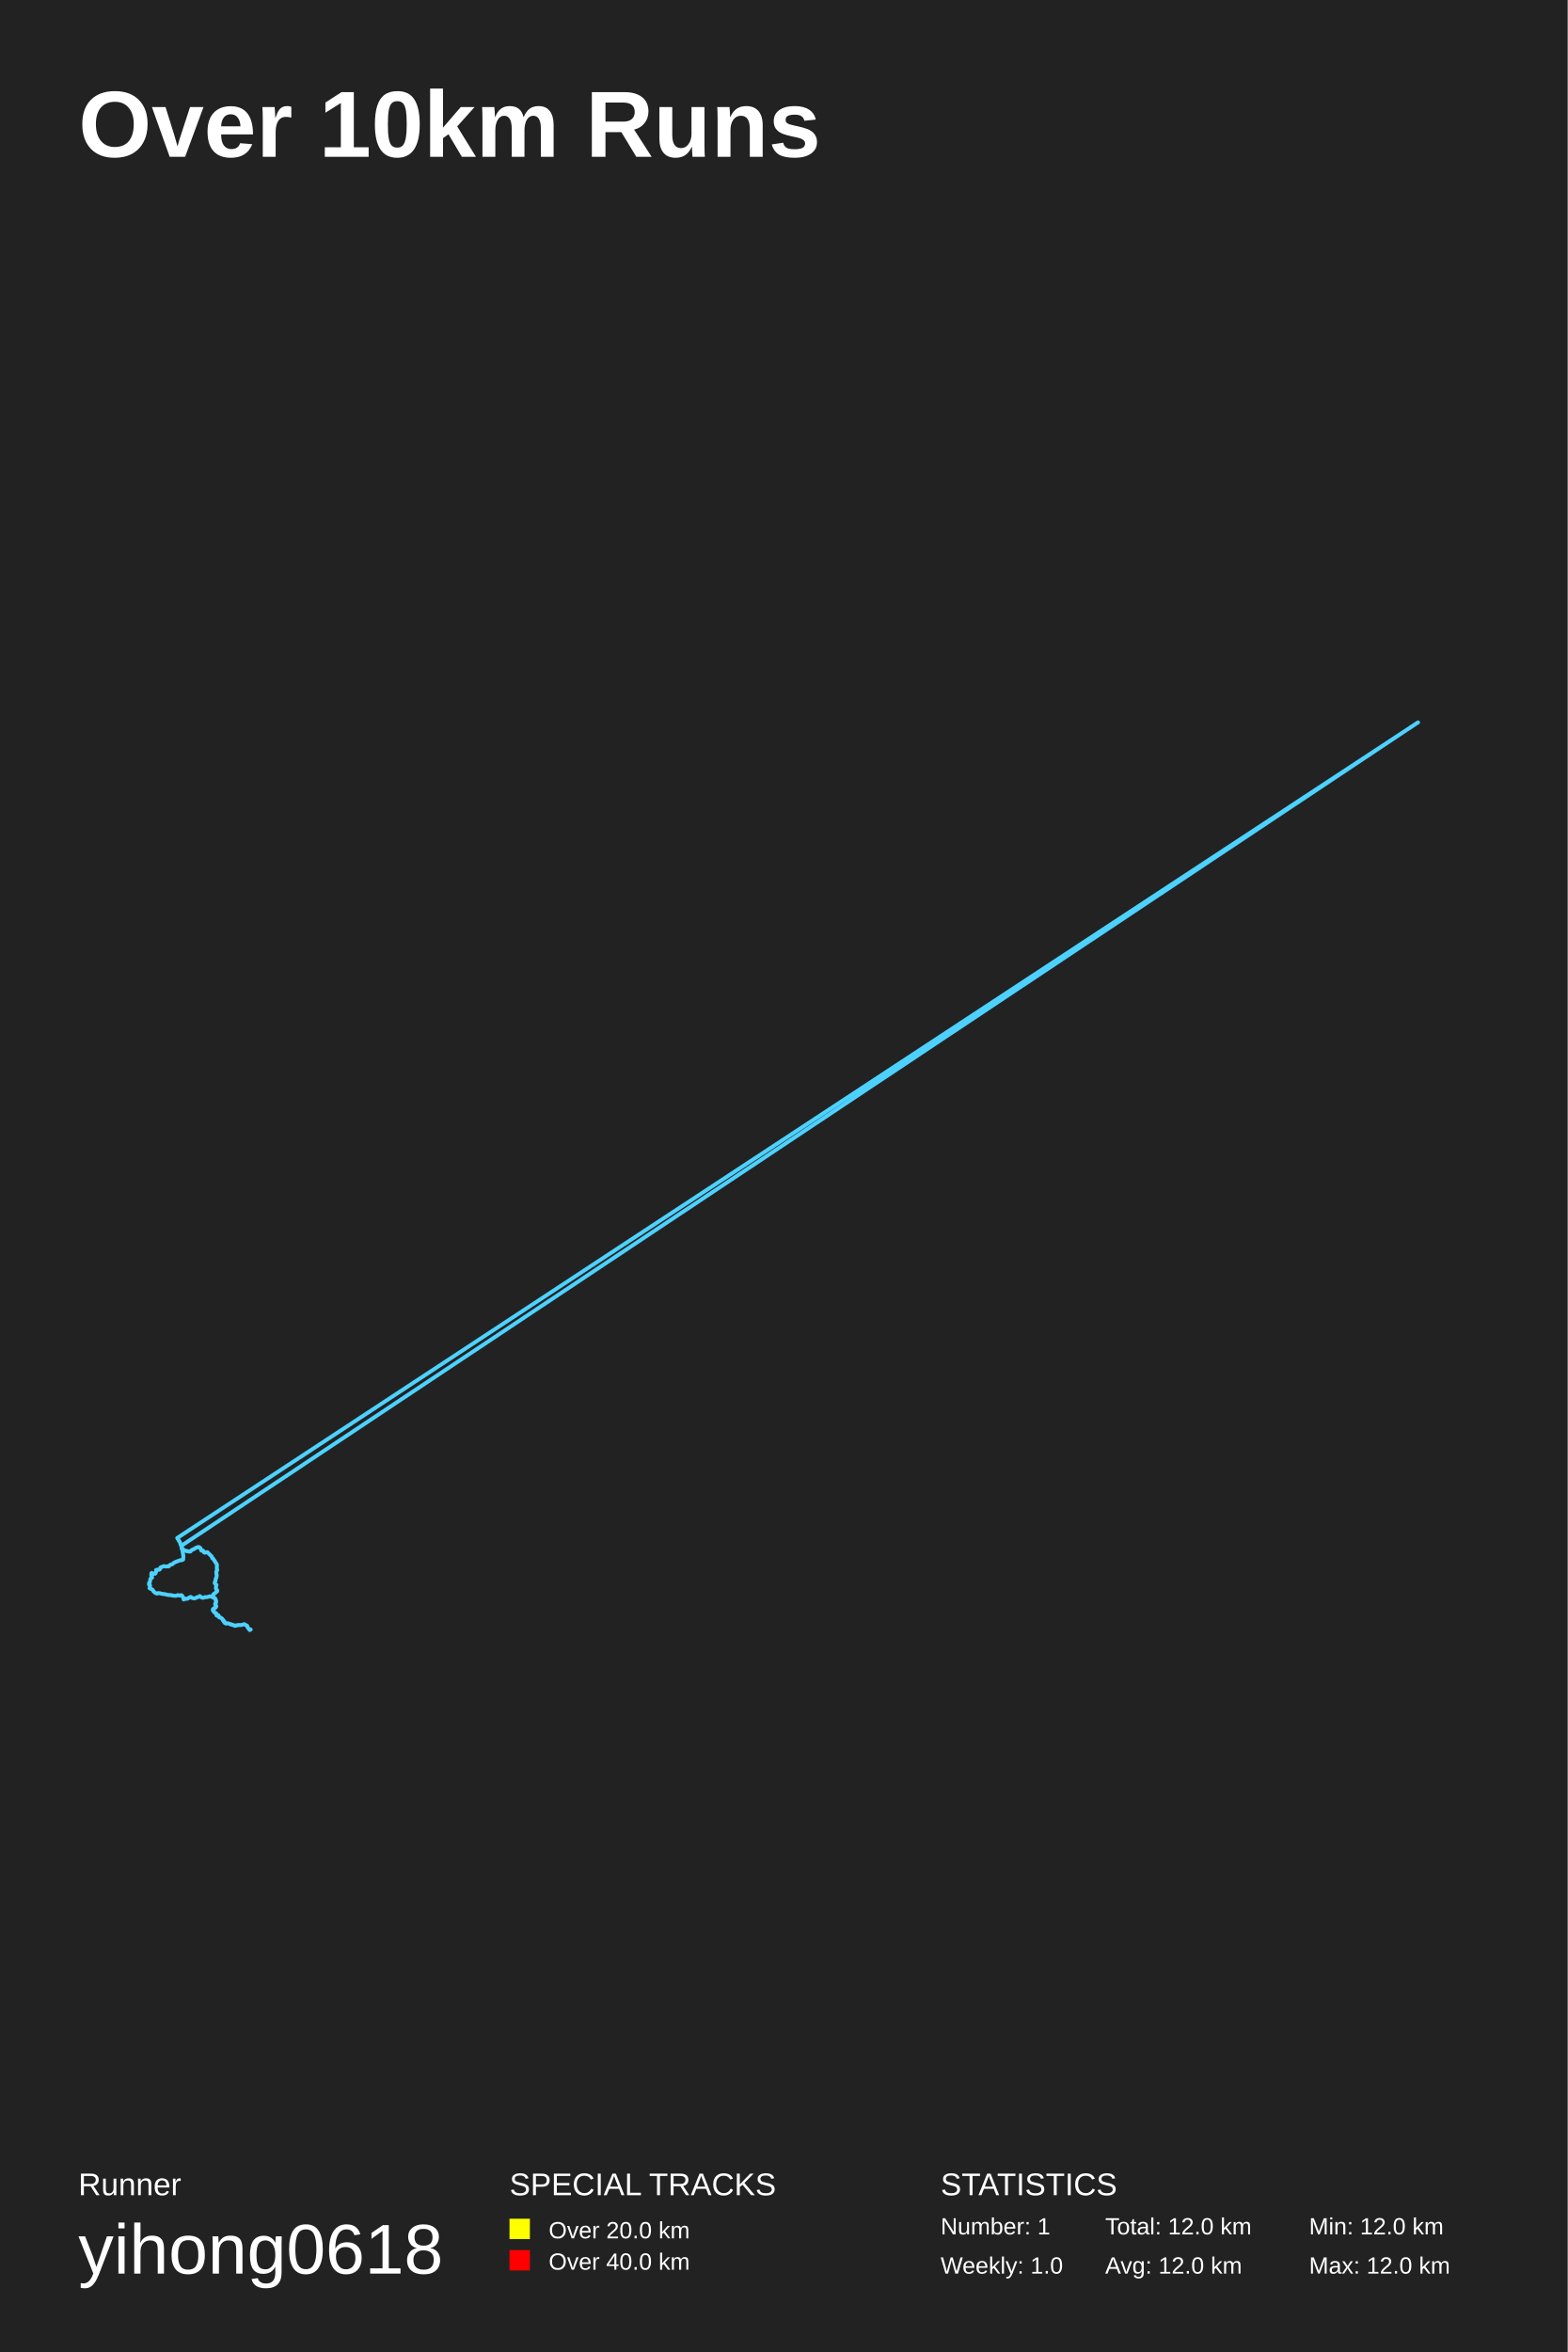
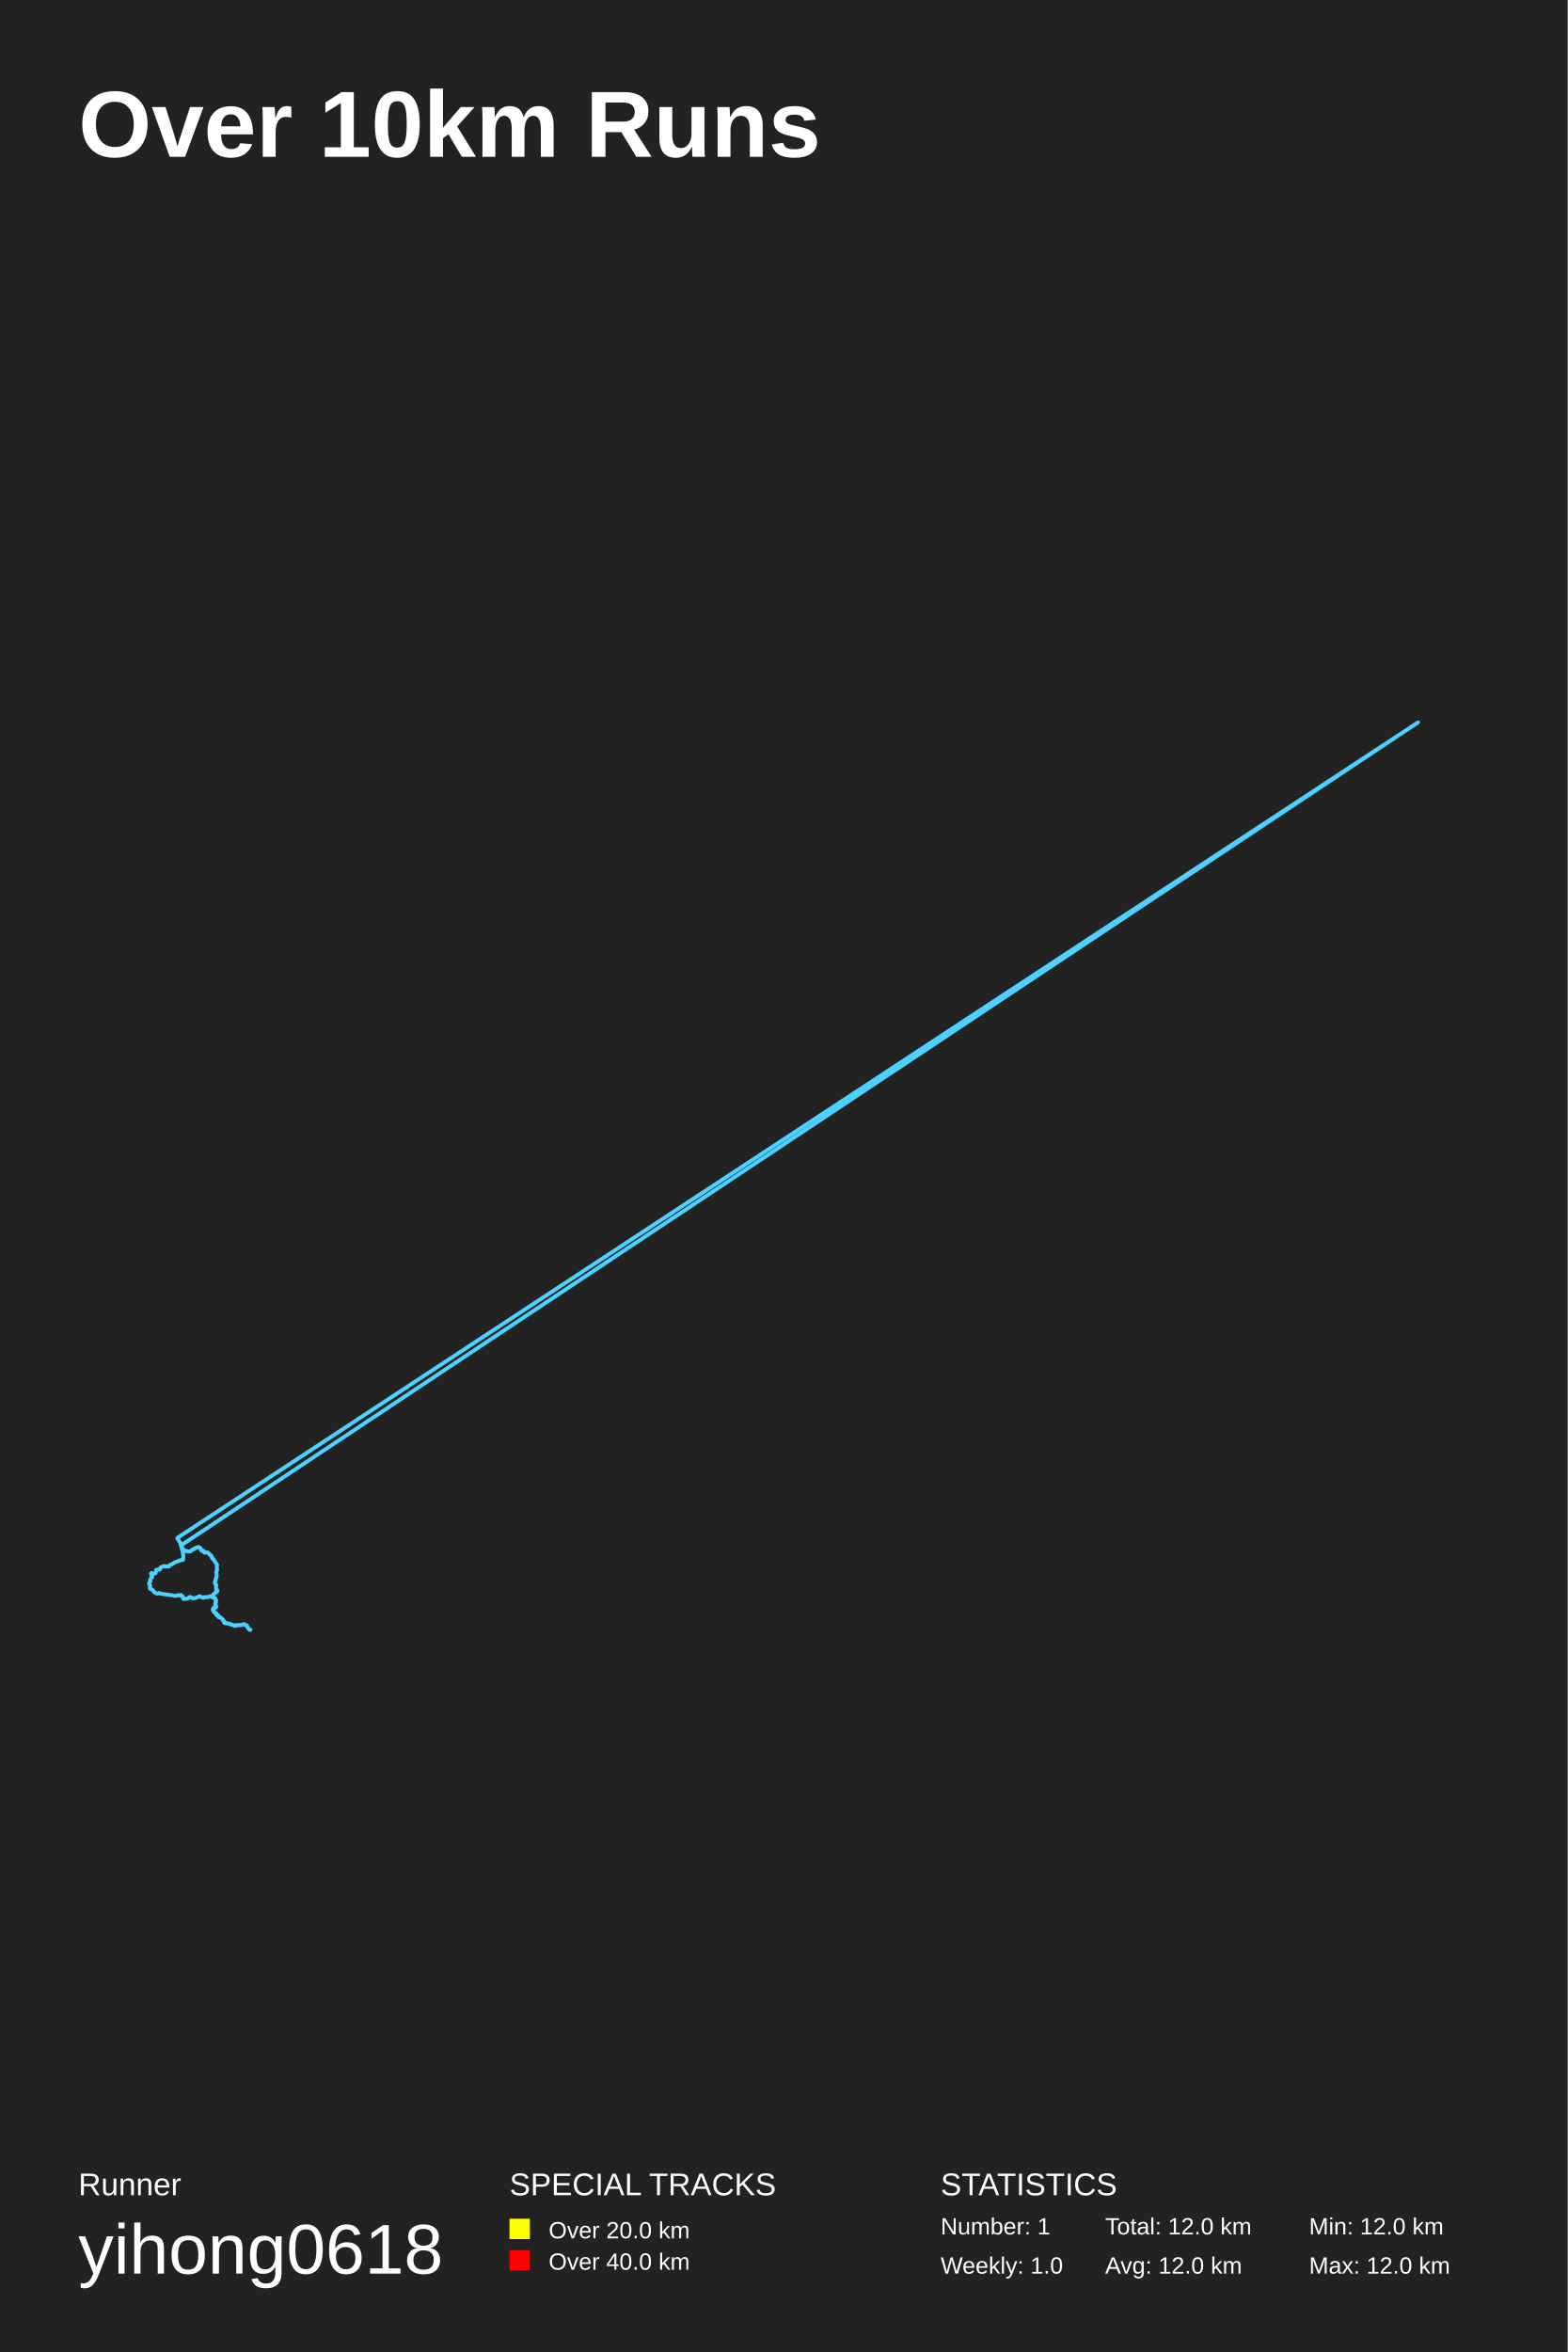
<svg xmlns="http://www.w3.org/2000/svg" baseProfile="full" height="300mm" version="1.1" viewBox="0,0,200,300" width="200mm">
  <defs />
  <rect fill="#222222" height="300" width="200" x="0" y="0" />
  <text fill="#FFFFFF" style="font-size:12px; font-family:Arial; font-weight:bold;" x="10" y="20">Over 10km Runs</text>
  <text fill="#FFFFFF" style="font-size:4px; font-family:Arial" x="10" y="280">Runner</text>
  <text fill="#FFFFFF" style="font-size:9px; font-family:Arial" x="10" y="290">yihong0618</text>
  <text fill="#FFFFFF" style="font-size:4px; font-family:Arial" x="65" y="280">SPECIAL TRACKS</text>
  <rect fill="yellow" height="2.6" width="2.6" x="65" y="283" />
  <text fill="#FFFFFF" style="font-size:3px; font-family:Arial" x="70" y="285.5">Over 20.0 km</text>
  <rect fill="red" height="2.6" width="2.6" x="65" y="287" />
  <text fill="#FFFFFF" style="font-size:3px; font-family:Arial" x="70" y="289.5">Over 40.0 km</text>
  <text fill="#FFFFFF" style="font-size:4px; font-family:Arial" x="120" y="280">STATISTICS</text>
  <text fill="#FFFFFF" style="font-size:3px; font-family:Arial" x="120" y="285">Number: 1</text>
  <text fill="#FFFFFF" style="font-size:3px; font-family:Arial" x="120" y="290">Weekly: 1.0</text>
  <text fill="#FFFFFF" style="font-size:3px; font-family:Arial" x="141" y="285">Total: 12.0 km</text>
  <text fill="#FFFFFF" style="font-size:3px; font-family:Arial" x="141" y="290">Avg: 12.0 km</text>
  <text fill="#FFFFFF" style="font-size:3px; font-family:Arial" x="167" y="285">Min: 12.0 km</text>
  <text fill="#FFFFFF" style="font-size:3px; font-family:Arial" x="167" y="290">Max: 12.0 km</text>
-   <polyline fill="none" opacity="1" points="30.621,207.272 30.497,207.277 30.374,207.277 30.212,207.293 30.084,207.356 29.946,207.372 29.828,207.288 29.661,207.256 29.566,207.198 29.405,207.193 29.262,207.125 29.129,207.061 28.987,207.056 28.849,207.093 28.659,207.003 28.573,206.851 28.531,206.782 28.417,206.651 28.374,206.54 28.264,206.414 28.217,206.371 28.093,206.334 27.97,206.292 27.87,206.198 27.884,206.097 27.766,206.055 27.618,206.05 27.623,205.855 27.552,205.766 27.428,205.739 27.329,205.634 27.248,205.529 27.153,205.407 27.162,205.255 27.319,205.118 27.457,205.086 27.566,204.918 27.514,204.818 27.462,204.686 27.447,204.544 27.533,204.401 27.552,204.249 27.542,204.106 27.49,203.975 27.4,203.843 27.253,203.748 27.229,203.775 27.253,203.775 27.214,203.78 27.224,203.78 27.219,203.78 27.21,203.785 27.214,203.79 27.214,203.785 27.138,203.606 27.153,203.501 27.205,203.395 27.276,203.316 27.352,203.253 27.471,203.174 27.59,203.063 27.694,202.974 27.723,202.879 27.656,202.784 27.571,202.684 27.533,202.531 27.566,202.426 27.566,202.321 27.614,202.163 27.504,202.078 27.476,202.015 27.39,201.92 27.428,201.736 27.5,201.641 27.5,201.488 27.538,201.33 27.609,201.209 27.623,201.057 27.656,200.93 27.618,200.82 27.609,200.704 27.595,200.609 27.599,200.43 27.699,200.303 27.699,200.177 27.656,200.035 27.671,199.882 27.671,199.719 27.671,199.55 27.181,198.791 27.096,198.776 27.067,198.691 27.029,198.602 27.005,198.565 26.982,198.486 26.906,198.428 26.849,198.37 26.787,198.307 26.725,198.259 26.673,198.186 26.545,198.086 26.469,197.98 26.402,197.98 26.293,198.007 26.188,198.038 26.065,198.038 25.998,197.949 25.951,197.848 25.889,197.78 25.765,197.801 25.699,197.764 25.708,197.733 25.727,197.743 25.699,197.748 25.685,197.769 25.675,197.769 25.68,197.775 25.68,197.759 25.694,197.738 25.699,197.738 25.623,197.627 25.609,197.553 25.566,197.453 25.537,197.432 25.471,197.395 25.409,197.343 25.324,197.353 25.281,197.327 25.267,197.316 25.176,197.364 25.105,197.395 25.043,197.411 24.977,197.432 24.91,197.48 24.834,197.538 24.777,197.575 24.72,197.59 24.654,197.606 24.563,197.664 24.464,197.696 24.373,197.796 24.288,197.896 24.169,197.901 24.103,197.901 24.003,197.885 23.951,197.875 23.965,197.859 23.965,197.88 23.946,197.885 23.894,197.848 23.822,197.806 23.77,197.838 23.684,197.796 23.599,197.796 23.518,197.775 23.437,197.675 23.366,197.638 23.347,197.622 23.333,197.59 23.266,197.511 23.195,197.506 23.195,197.511 23.181,197.485 23.181,197.401 23.195,197.316 23.162,197.258 23.114,197.185 23.086,197.106 23.053,197.048 23.019,196.948 23.005,196.863 22.929,196.69 22.886,196.584 22.81,196.537 22.81,196.458 22.734,196.358 22.677,196.273 22.658,196.215 22.625,196.221 22.644,196.231 22.649,196.231 22.63,196.221 22.639,196.221 22.658,196.221 22.706,196.142 22.692,196.168 22.616,196.157 22.625,196.173 22.62,196.184 22.625,196.173 22.625,196.173 22.63,196.163 22.635,196.163 22.639,196.152 180.91,92.143 180.815,92.201 180.815,92.201 180.815,92.201 180.724,92.259 180.629,92.318 23.129,197.174 23.195,197.274 23.167,197.406 23.186,197.527 23.224,197.632 23.281,197.733 23.295,197.88 23.319,198.012 23.347,198.217 23.376,198.381 23.395,198.496 23.38,198.676 23.371,198.818 23.371,198.907 23.209,198.997 23.038,199.007 22.905,199.034 22.768,199.092 22.611,199.15 22.473,199.208 22.373,199.244 22.264,199.302 22.131,199.371 22.079,199.439 22.05,199.46 22.05,199.466 21.993,199.513 21.912,199.539 21.789,199.55 21.699,199.618 21.623,199.661 21.585,199.75 21.49,199.808 21.39,199.771 21.261,199.798 21.162,199.813 21.052,199.792 20.953,199.761 20.843,199.787 20.772,199.803 20.691,199.861 20.592,199.877 20.497,199.913 20.444,200.003 20.43,200.108 20.402,200.166 20.359,200.198 20.321,200.214 20.231,200.23 20.126,200.208 20.007,200.224 19.907,200.256 19.931,200.298 19.926,200.377 19.917,200.435 19.898,200.493 19.893,200.546 19.865,200.63 19.784,200.73 19.665,200.714 19.589,200.74 19.494,200.798 19.428,200.783 19.39,200.735 19.366,200.735 19.328,200.693 19.356,200.672 19.371,200.619 19.356,200.651 19.304,200.683 19.309,200.783 19.304,200.956 19.375,201.104 19.409,201.23 19.261,201.283 19.176,201.431 19.157,201.62 19.128,201.768 19.014,201.926 19.014,202.131 19.133,202.168 19.133,202.273 19.138,202.4 19.081,202.579 19.195,202.637 19.318,202.7 19.466,202.769 19.561,202.942 19.684,203.074 19.865,203.206 20.04,203.264 20.183,203.195 20.383,203.216 20.582,203.274 20.772,203.311 20.967,203.332 21.071,203.337 21.195,203.401 21.352,203.406 21.485,203.437 21.637,203.453 21.817,203.448 21.955,203.506 22.098,203.522 22.264,203.538 22.444,203.548 22.62,203.48 22.734,203.459 22.901,203.516 23.034,203.485 23.129,203.459 23.247,203.543 23.347,203.732 23.395,203.869 23.437,204.017 23.58,203.885 23.78,203.943 23.989,203.88 24.15,203.754 24.335,203.69 24.478,203.801 24.668,203.864 24.877,203.864 25.005,203.801 25.162,203.722 25.347,203.685 25.485,203.58 25.609,203.675 25.761,203.785 25.898,203.801 26.022,203.764 26.165,203.711 26.35,203.722 26.507,203.69 26.668,203.643 26.763,203.617 26.906,203.622 27.067,203.701 27.186,203.732 27.333,203.764 27.457,203.885 27.49,204.064 27.58,204.201 27.566,204.38 27.509,204.549 27.466,204.717 27.595,204.86 27.547,205.002 27.395,205.102 27.257,205.181 27.205,205.339 27.291,205.508 27.381,205.681 27.561,205.755 27.656,205.887 27.675,206.029 27.875,206.034 27.918,206.198 28.084,206.303 28.26,206.398 28.378,206.514 28.488,206.666 28.607,206.793 28.692,206.956 28.877,207.061 29.063,207.061 29.243,207.098 29.419,207.183 29.581,207.24 29.766,207.277 29.918,207.362 30.084,207.362 30.241,207.309 30.421,207.283 30.611,207.272 30.759,207.283 30.901,207.246 31.049,207.188 31.186,207.172 31.305,207.272 31.452,207.314 31.547,207.393 31.576,207.535 31.661,207.678 31.771,207.778 31.842,207.909 31.908,207.904 31.98,207.846" stroke="#4DD2FF" stroke-dasharray="none" stroke-linecap="round" stroke-linejoin="round" stroke-width="0.5" />
+   <polyline fill="none" opacity="1" points="30.573,207.272 30.44,207.283 30.298,207.298 30.146,207.293 30.022,207.383 29.889,207.362 29.733,207.277 29.614,207.246 29.466,207.219 29.343,207.146 29.191,207.098 29.048,207.056 28.93,207.072 28.621,207.003 28.635,206.961 28.573,206.809 28.497,206.751 28.421,206.577 28.317,206.498 28.241,206.398 28.146,206.361 28.051,206.298 27.899,206.271 27.851,206.155 27.846,206.034 27.704,206.071 27.599,205.961 27.609,205.792 27.495,205.76 27.376,205.702 27.305,205.581 27.205,205.486 27.157,205.328 27.195,205.139 27.376,205.097 27.533,205.007 27.557,204.854 27.443,204.77 27.476,204.623 27.485,204.465 27.542,204.317 27.58,204.18 27.485,204.07 27.457,203.906 27.362,203.79 27.219,203.775 27.224,203.769 27.243,203.78 27.219,203.78 27.229,203.775 27.219,203.78 27.214,203.79 27.214,203.785 27.138,203.69 27.134,203.553 27.167,203.464 27.243,203.353 27.338,203.285 27.409,203.211 27.533,203.121 27.656,203.011 27.728,202.932 27.713,202.826 27.595,202.747 27.552,202.616 27.557,202.489 27.58,202.379 27.58,202.236 27.58,202.11 27.481,202.057 27.443,201.994 27.405,201.852 27.462,201.694 27.504,201.568 27.504,201.409 27.585,201.257 27.618,201.136 27.642,201.004 27.633,200.883 27.628,200.756 27.595,200.672 27.585,200.53 27.656,200.356 27.699,200.235 27.675,200.103 27.671,199.961 27.661,199.808 27.685,199.582 27.656,199.534 27.157,198.797 27.062,198.755 27.039,198.654 27.02,198.57 26.996,198.539 26.958,198.449 26.906,198.381 26.815,198.349 26.768,198.312 26.701,198.217 26.606,198.133 26.511,198.043 26.426,197.991 26.34,198.001 26.236,198.022 26.131,198.043 26.022,197.996 25.989,197.896 25.932,197.806 25.832,197.785 25.718,197.796 25.713,197.748 25.718,197.738 25.713,197.759 25.689,197.769 25.67,197.754 25.694,197.754 25.689,197.764 25.685,197.759 25.699,197.743 25.656,197.68 25.618,197.58 25.599,197.496 25.556,197.438 25.518,197.406 25.442,197.359 25.362,197.353 25.29,197.322 25.257,197.337 25.233,197.332 25.143,197.369 25.072,197.417 25.001,197.411 24.948,197.448 24.848,197.496 24.815,197.559 24.758,197.569 24.682,197.611 24.616,197.638 24.516,197.69 24.416,197.738 24.331,197.848 24.231,197.901 24.141,197.896 24.036,197.901 23.955,197.885 23.974,197.864 23.97,197.88 23.951,197.864 23.917,197.875 23.865,197.822 23.794,197.806 23.713,197.859 23.656,197.78 23.556,197.822 23.48,197.717 23.423,197.654 23.357,197.617 23.342,197.611 23.3,197.543 23.228,197.496 23.195,197.511 23.2,197.501 23.167,197.453 23.195,197.353 23.205,197.28 23.129,197.216 23.105,197.158 23.057,197.09 23.043,197.006 23.01,196.884 22.981,196.716 22.905,196.653 22.858,196.584 22.81,196.516 22.768,196.405 22.696,196.31 22.682,196.231 22.644,196.215 22.625,196.231 22.644,196.236 22.63,196.226 22.639,196.221 22.644,196.215 22.687,196.179 22.692,196.147 22.658,196.173 22.635,196.163 22.62,196.168 22.62,196.179 22.63,196.173 22.63,196.168 22.63,196.157 22.639,196.163 22.635,196.157 180.91,92.143 180.815,92.201 180.815,92.201 180.815,92.201 180.724,92.259 23.095,197.116 23.148,197.243 23.186,197.343 23.176,197.459 23.195,197.58 23.257,197.669 23.309,197.801 23.3,197.959 23.328,198.128 23.366,198.291 23.38,198.428 23.38,198.57 23.366,198.755 23.38,198.855 23.323,198.976 23.119,198.976 22.986,199.034 22.839,199.06 22.696,199.134 22.554,199.187 22.416,199.229 22.316,199.281 22.202,199.334 22.093,199.402 22.05,199.46 22.06,199.45 22.022,199.482 21.95,199.518 21.865,199.545 21.751,199.576 21.656,199.645 21.608,199.697 21.547,199.798 21.428,199.792 21.337,199.776 21.219,199.808 21.1,199.813 21.005,199.766 20.896,199.766 20.805,199.798 20.744,199.819 20.658,199.861 20.549,199.898 20.473,199.961 20.43,200.05 20.44,200.14 20.383,200.177 20.345,200.208 20.283,200.208 20.173,200.224 20.078,200.203 19.95,200.23 19.917,200.266 19.931,200.335 19.926,200.424 19.898,200.472 19.879,200.519 19.865,200.577 19.827,200.672 19.722,200.709 19.622,200.735 19.546,200.756 19.461,200.809 19.418,200.762 19.371,200.735 19.342,200.714 19.318,200.688 19.375,200.635 19.375,200.625 19.333,200.677 19.266,200.704 19.333,200.856 19.323,201.046 19.418,201.167 19.342,201.251 19.233,201.357 19.152,201.525 19.19,201.673 19.062,201.847 19.005,202.005 19.076,202.136 19.162,202.231 19.152,202.331 19.119,202.468 19.124,202.616 19.242,202.689 19.39,202.737 19.532,202.842 19.599,203 19.755,203.137 19.945,203.232 20.116,203.274 20.307,203.185 20.473,203.264 20.672,203.295 20.872,203.332 21.01,203.337 21.147,203.374 21.276,203.395 21.428,203.406 21.561,203.437 21.732,203.443 21.893,203.469 22.026,203.495 22.174,203.538 22.354,203.553 22.544,203.532 22.682,203.453 22.81,203.495 22.972,203.532 23.076,203.437 23.162,203.527 23.323,203.632 23.319,203.806 23.404,203.933 23.48,203.938 23.694,203.933 23.894,203.912 24.074,203.801 24.217,203.69 24.411,203.754 24.544,203.854 24.791,203.854 24.934,203.827 25.086,203.769 25.257,203.696 25.423,203.617 25.537,203.627 25.699,203.711 25.818,203.775 25.97,203.796 26.084,203.722 26.25,203.706 26.435,203.732 26.578,203.675 26.706,203.632 26.825,203.601 26.996,203.675 27.148,203.706 27.243,203.743 27.39,203.806 27.481,203.975 27.571,204.112 27.552,204.286 27.523,204.444 27.504,204.628 27.519,204.791 27.595,204.933 27.49,205.065 27.324,205.112 27.229,205.271 27.224,205.434 27.333,205.581 27.466,205.724 27.642,205.803 27.633,205.955 27.756,206.034 27.894,206.097 28.003,206.25 28.184,206.35 28.312,206.466 28.45,206.582 28.521,206.74 28.649,206.861 28.778,207.024 28.963,207.056 29.158,207.077 29.31,207.13 29.519,207.198 29.666,207.256 29.842,207.309 29.989,207.383 30.16,207.314 30.322,207.304 30.507,207.283 30.683,207.283 30.825,207.267 30.987,207.214 31.106,207.151 31.248,207.209 31.367,207.309 31.505,207.341 31.557,207.467 31.604,207.604 31.709,207.73 31.809,207.836 31.88,207.894 31.947,207.878" stroke="#4DD2FF" stroke-dasharray="none" stroke-linecap="round" stroke-linejoin="round" stroke-width="0.5" />
</svg>
